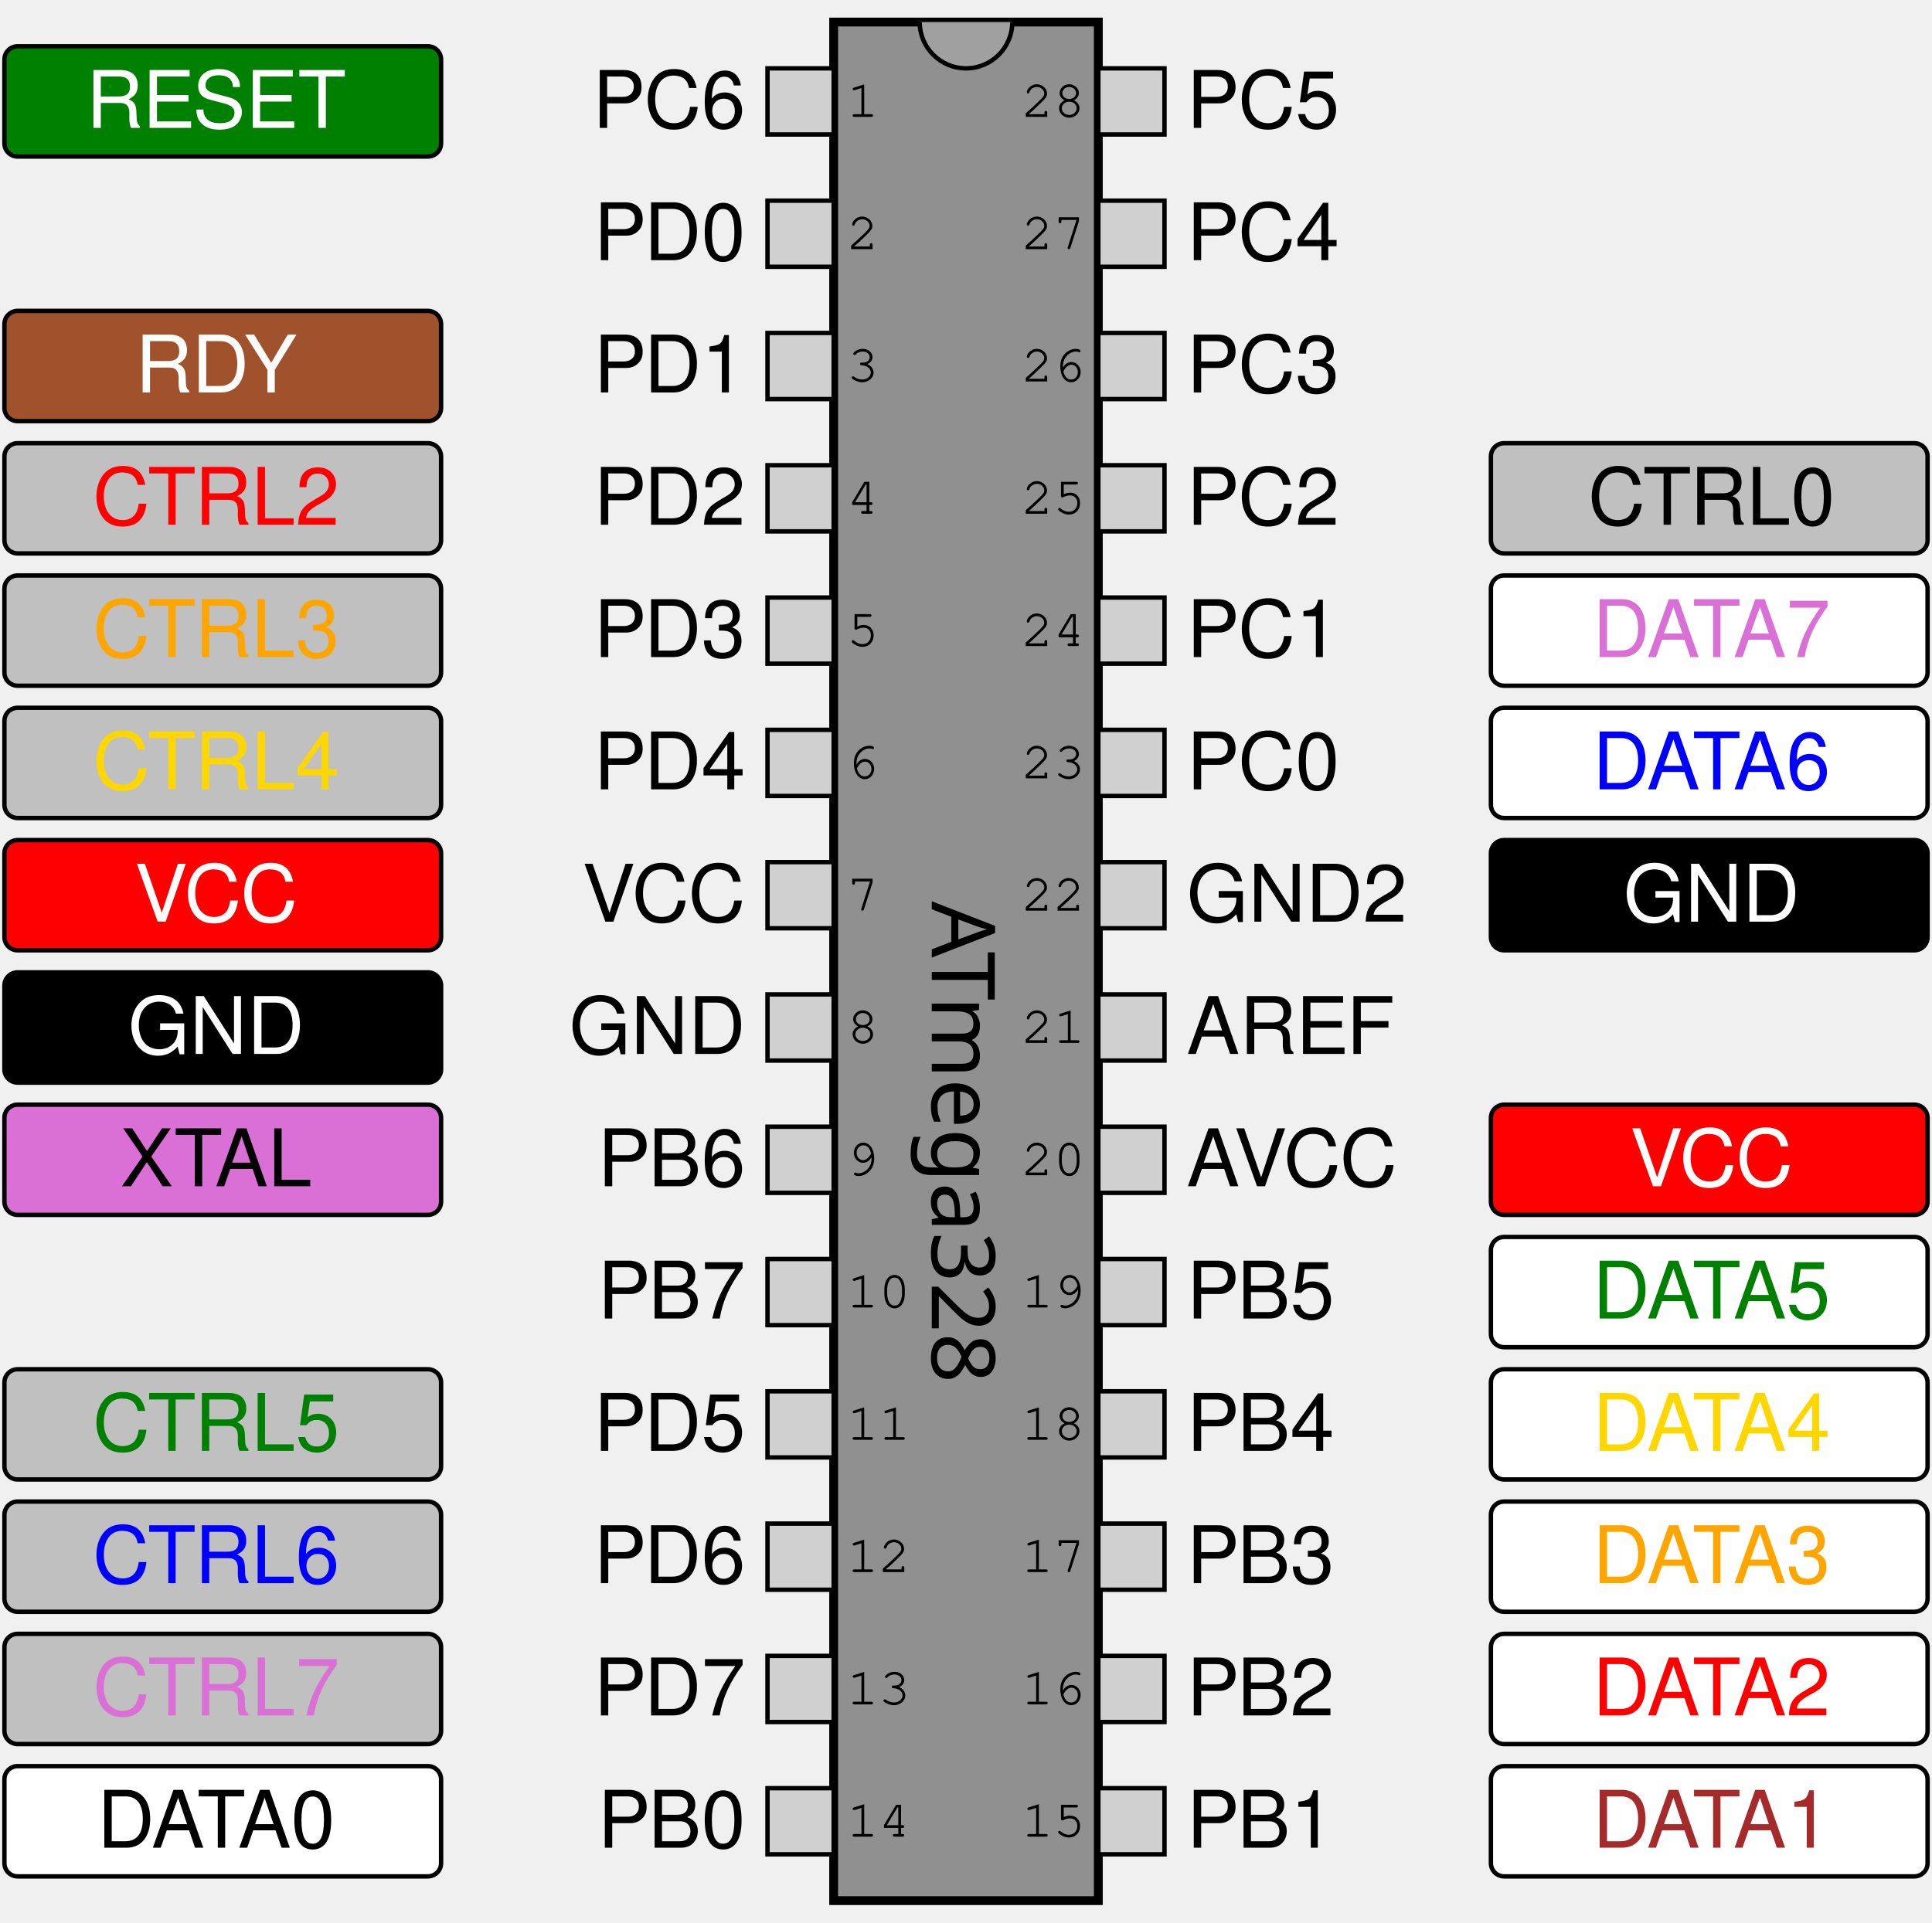
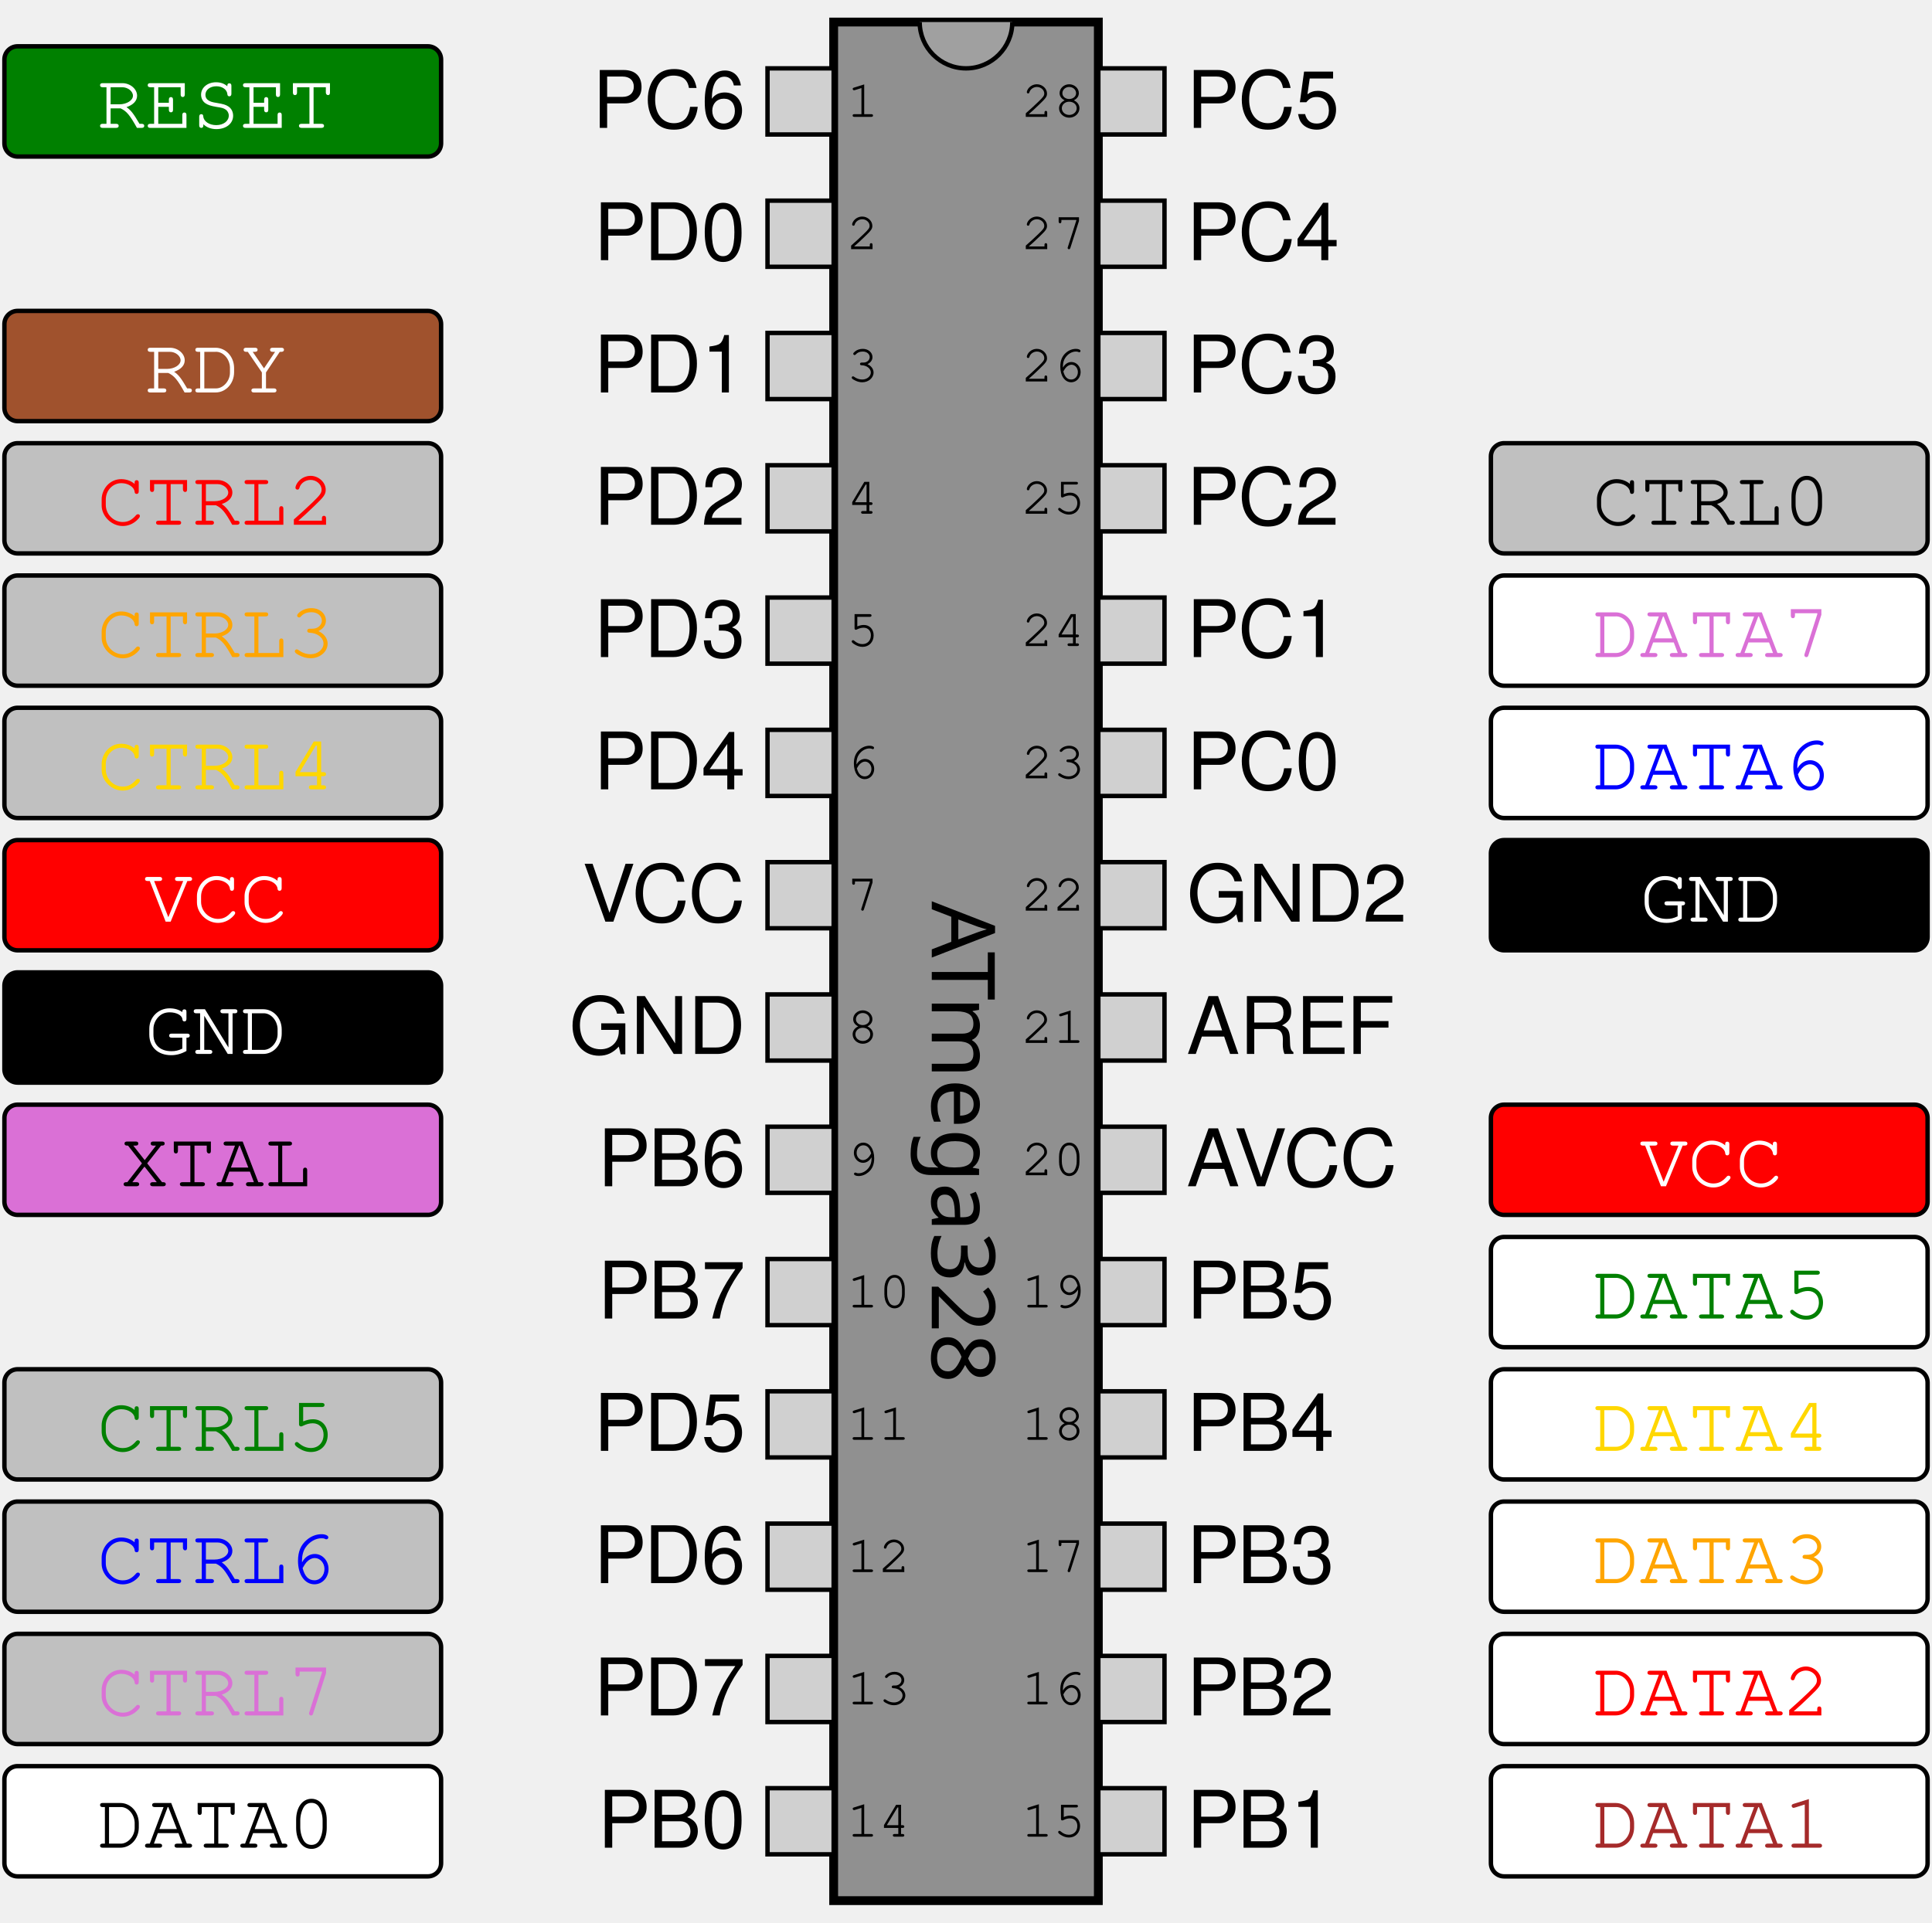
<svg xmlns="http://www.w3.org/2000/svg" version="1.1" viewBox="0 0 438.0 436.0">
  <defs>
    <style type="text/css">
     .ic       { fill:#909090; stroke:#000000; stroke-width:2.0 }
     .notch    { fill:#a0a0a0; stroke:#000000; stroke-width:1.0 }
     .pin      { fill:#d0d0d0; stroke:#000000; stroke-width:1.0 }
     .callout  { fill:none; stroke-width:3.0; stroke-linecap:round }
     .calloutb { stroke:white; fill:none;
                 stroke-width:5.0; stroke:opacity:75%; stroke-linecap:round }
     .pinno    { font-family:"Courier"; font-size:12px }
     .label    { font-family:"Helvetica"; font-size:18px }
-      .function { font-family:"Helvetica"; font-size:18px; text-anchor:middle }
+      .function { font-family:"Courier"; font-size:18px; text-anchor:middle }
     .title    { font-family:"Helvetica-Bold"; font-size:20px; text-anchor:middle; writing-mode:tb; alignment-baseline:central }
     .funbox   { stroke:black }
     
  </style>
  </defs>
  <rect class="ic" x="189.0" y="5" width="60.0" height="426.0" />
  <path class="notch" d="M208.5,5 a10.5,10.5 0 0,0 21,0" />
  <text class="title" x="219.0" y="218.0">
    ATmega328
  </text>
  <rect class="pin" x="174.0" y="15.5" width="15.0" height="15.0" />
  <text class="label" x="169.0" y="29.0" text-anchor="end">
    PC6
  </text>
  <text class="pinno" x="192.0" y="26.5">
    1
  </text>
  <rect class="funbox" x="1" y="10.5" width="99" height="25.0" rx="3" style="fill:green" />
  <text class="function" x="49" y="29.0" style="fill:white">
    RESET
  </text>
  <rect class="pin" x="174.0" y="45.5" width="15.0" height="15.0" />
  <text class="label" x="169.0" y="59.0" text-anchor="end">
    PD0
  </text>
  <text class="pinno" x="192.0" y="56.5">
    2
  </text>
  <rect class="pin" x="174.0" y="75.5" width="15.0" height="15.0" />
  <text class="label" x="169.0" y="89.0" text-anchor="end">
    PD1
  </text>
  <text class="pinno" x="192.0" y="86.5">
    3
  </text>
  <rect class="funbox" x="1" y="70.5" width="99" height="25.0" rx="3" style="fill:sienna" />
  <text class="function" x="49" y="89.0" style="fill:white">
    RDY
  </text>
  <rect class="pin" x="174.0" y="105.5" width="15.0" height="15.0" />
  <text class="label" x="169.0" y="119.0" text-anchor="end">
    PD2
  </text>
  <text class="pinno" x="192.0" y="116.5">
    4
  </text>
  <rect class="funbox" x="1" y="100.5" width="99" height="25.0" rx="3" style="fill:silver" />
  <text class="function" x="49" y="119.0" style="fill:red">
    CTRL2
  </text>
  <rect class="pin" x="174.0" y="135.5" width="15.0" height="15.0" />
  <text class="label" x="169.0" y="149.0" text-anchor="end">
    PD3
  </text>
  <text class="pinno" x="192.0" y="146.5">
    5
  </text>
  <rect class="funbox" x="1" y="130.5" width="99" height="25.0" rx="3" style="fill:silver" />
  <text class="function" x="49" y="149.0" style="fill:orange">
    CTRL3
  </text>
  <rect class="pin" x="174.0" y="165.5" width="15.0" height="15.0" />
  <text class="label" x="169.0" y="179.0" text-anchor="end">
    PD4
  </text>
  <text class="pinno" x="192.0" y="176.5">
    6
  </text>
  <rect class="funbox" x="1" y="160.5" width="99" height="25.0" rx="3" style="fill:silver" />
  <text class="function" x="49" y="179.0" style="fill:gold">
    CTRL4
  </text>
  <rect class="pin" x="174.0" y="195.5" width="15.0" height="15.0" />
  <text class="label" x="169.0" y="209.0" text-anchor="end">
    VCC
  </text>
  <text class="pinno" x="192.0" y="206.5">
    7
  </text>
  <rect class="funbox" x="1" y="190.5" width="99" height="25.0" rx="3" style="fill:red" />
  <text class="function" x="49" y="209.0" style="fill:white">
    VCC
  </text>
  <rect class="pin" x="174.0" y="225.5" width="15.0" height="15.0" />
  <text class="label" x="169.0" y="239.0" text-anchor="end">
    GND
  </text>
  <text class="pinno" x="192.0" y="236.5">
    8
  </text>
  <rect class="funbox" x="1" y="220.5" width="99" height="25.0" rx="3" style="fill:black" />
  <text class="function" x="49" y="239.0" style="fill:white">
    GND
  </text>
  <rect class="pin" x="174.0" y="255.5" width="15.0" height="15.0" />
  <text class="label" x="169.0" y="269.0" text-anchor="end">
    PB6
  </text>
  <text class="pinno" x="192.0" y="266.5">
    9
  </text>
  <rect class="funbox" x="1" y="250.5" width="99" height="25.0" rx="3" style="fill:orchid" />
  <text class="function" x="49" y="269.0" style="fill:black">
    XTAL
  </text>
  <rect class="pin" x="174.0" y="285.5" width="15.0" height="15.0" />
  <text class="label" x="169.0" y="299.0" text-anchor="end">
    PB7
  </text>
  <text class="pinno" x="192.0" y="296.5">
    10
  </text>
  <rect class="pin" x="174.0" y="315.5" width="15.0" height="15.0" />
  <text class="label" x="169.0" y="329.0" text-anchor="end">
    PD5
  </text>
  <text class="pinno" x="192.0" y="326.5">
    11
  </text>
  <rect class="funbox" x="1" y="310.5" width="99" height="25.0" rx="3" style="fill:silver" />
  <text class="function" x="49" y="329.0" style="fill:green">
    CTRL5
  </text>
  <rect class="pin" x="174.0" y="345.5" width="15.0" height="15.0" />
  <text class="label" x="169.0" y="359.0" text-anchor="end">
    PD6
  </text>
  <text class="pinno" x="192.0" y="356.5">
    12
  </text>
  <rect class="funbox" x="1" y="340.5" width="99" height="25.0" rx="3" style="fill:silver" />
  <text class="function" x="49" y="359.0" style="fill:blue">
    CTRL6
  </text>
  <rect class="pin" x="174.0" y="375.5" width="15.0" height="15.0" />
  <text class="label" x="169.0" y="389.0" text-anchor="end">
    PD7
  </text>
  <text class="pinno" x="192.0" y="386.5">
    13
  </text>
  <rect class="funbox" x="1" y="370.5" width="99" height="25.0" rx="3" style="fill:silver" />
  <text class="function" x="49" y="389.0" style="fill:orchid">
    CTRL7
  </text>
  <rect class="pin" x="174.0" y="405.5" width="15.0" height="15.0" />
  <text class="label" x="169.0" y="419.0" text-anchor="end">
    PB0
  </text>
  <text class="pinno" x="192.0" y="416.5">
    14
  </text>
  <rect class="funbox" x="1" y="400.5" width="99" height="25.0" rx="3" style="fill:white" />
  <text class="function" x="49" y="419.0" style="fill:black">
    DATA0
  </text>
  <rect class="pin" x="249.0" y="405.5" width="15.0" height="15.0" />
  <text class="pinno" x="246.0" y="416.5" text-anchor="end">
    15
  </text>
  <text class="label" x="269.0" y="419.0">
    PB1
  </text>
  <rect class="funbox" x="338.0" y="400.5" width="99" height="25.0" rx="3" style="fill:white" />
  <text class="function" x="388.0" y="419.0" style="fill:brown">
    DATA1
  </text>
  <rect class="pin" x="249.0" y="375.5" width="15.0" height="15.0" />
  <text class="pinno" x="246.0" y="386.5" text-anchor="end">
    16
  </text>
  <text class="label" x="269.0" y="389.0">
    PB2
  </text>
  <rect class="funbox" x="338.0" y="370.5" width="99" height="25.0" rx="3" style="fill:white" />
  <text class="function" x="388.0" y="389.0" style="fill:red">
    DATA2
  </text>
  <rect class="pin" x="249.0" y="345.5" width="15.0" height="15.0" />
  <text class="pinno" x="246.0" y="356.5" text-anchor="end">
    17
  </text>
  <text class="label" x="269.0" y="359.0">
    PB3
  </text>
  <rect class="funbox" x="338.0" y="340.5" width="99" height="25.0" rx="3" style="fill:white" />
  <text class="function" x="388.0" y="359.0" style="fill:orange">
    DATA3
  </text>
  <rect class="pin" x="249.0" y="315.5" width="15.0" height="15.0" />
  <text class="pinno" x="246.0" y="326.5" text-anchor="end">
    18
  </text>
  <text class="label" x="269.0" y="329.0">
    PB4
  </text>
  <rect class="funbox" x="338.0" y="310.5" width="99" height="25.0" rx="3" style="fill:white" />
  <text class="function" x="388.0" y="329.0" style="fill:gold">
    DATA4
  </text>
  <rect class="pin" x="249.0" y="285.5" width="15.0" height="15.0" />
  <text class="pinno" x="246.0" y="296.5" text-anchor="end">
    19
  </text>
  <text class="label" x="269.0" y="299.0">
    PB5
  </text>
  <rect class="funbox" x="338.0" y="280.5" width="99" height="25.0" rx="3" style="fill:white" />
  <text class="function" x="388.0" y="299.0" style="fill:green">
    DATA5
  </text>
  <rect class="pin" x="249.0" y="255.5" width="15.0" height="15.0" />
  <text class="pinno" x="246.0" y="266.5" text-anchor="end">
    20
  </text>
  <text class="label" x="269.0" y="269.0">
    AVCC
  </text>
  <rect class="funbox" x="338.0" y="250.5" width="99" height="25.0" rx="3" style="fill:red" />
  <text class="function" x="388.0" y="269.0" style="fill:white">
    VCC
  </text>
  <rect class="pin" x="249.0" y="225.5" width="15.0" height="15.0" />
  <text class="pinno" x="246.0" y="236.5" text-anchor="end">
    21
  </text>
  <text class="label" x="269.0" y="239.0">
    AREF
  </text>
  <rect class="pin" x="249.0" y="195.5" width="15.0" height="15.0" />
  <text class="pinno" x="246.0" y="206.5" text-anchor="end">
    22
  </text>
  <text class="label" x="269.0" y="209.0">
    GND2
  </text>
  <rect class="funbox" x="338.0" y="190.5" width="99" height="25.0" rx="3" style="fill:black" />
  <text class="function" x="388.0" y="209.0" style="fill:white">
    GND
  </text>
  <rect class="pin" x="249.0" y="165.5" width="15.0" height="15.0" />
  <text class="pinno" x="246.0" y="176.5" text-anchor="end">
    23
  </text>
  <text class="label" x="269.0" y="179.0">
    PC0
  </text>
  <rect class="funbox" x="338.0" y="160.5" width="99" height="25.0" rx="3" style="fill:white" />
  <text class="function" x="388.0" y="179.0" style="fill:blue">
    DATA6
  </text>
  <rect class="pin" x="249.0" y="135.5" width="15.0" height="15.0" />
  <text class="pinno" x="246.0" y="146.5" text-anchor="end">
    24
  </text>
  <text class="label" x="269.0" y="149.0">
    PC1
  </text>
  <rect class="funbox" x="338.0" y="130.5" width="99" height="25.0" rx="3" style="fill:white" />
  <text class="function" x="388.0" y="149.0" style="fill:orchid">
    DATA7
  </text>
  <rect class="pin" x="249.0" y="105.5" width="15.0" height="15.0" />
  <text class="pinno" x="246.0" y="116.5" text-anchor="end">
    25
  </text>
  <text class="label" x="269.0" y="119.0">
    PC2
  </text>
  <rect class="funbox" x="338.0" y="100.5" width="99" height="25.0" rx="3" style="fill:silver" />
  <text class="function" x="388.0" y="119.0" style="fill:black">
    CTRL0
  </text>
  <rect class="pin" x="249.0" y="75.5" width="15.0" height="15.0" />
  <text class="pinno" x="246.0" y="86.5" text-anchor="end">
    26
  </text>
  <text class="label" x="269.0" y="89.0">
    PC3
  </text>
  <rect class="pin" x="249.0" y="45.5" width="15.0" height="15.0" />
  <text class="pinno" x="246.0" y="56.5" text-anchor="end">
    27
  </text>
  <text class="label" x="269.0" y="59.0">
    PC4
  </text>
  <rect class="pin" x="249.0" y="15.5" width="15.0" height="15.0" />
  <text class="pinno" x="246.0" y="26.5" text-anchor="end">
    28
  </text>
  <text class="label" x="269.0" y="29.0">
    PC5
  </text>
</svg>
